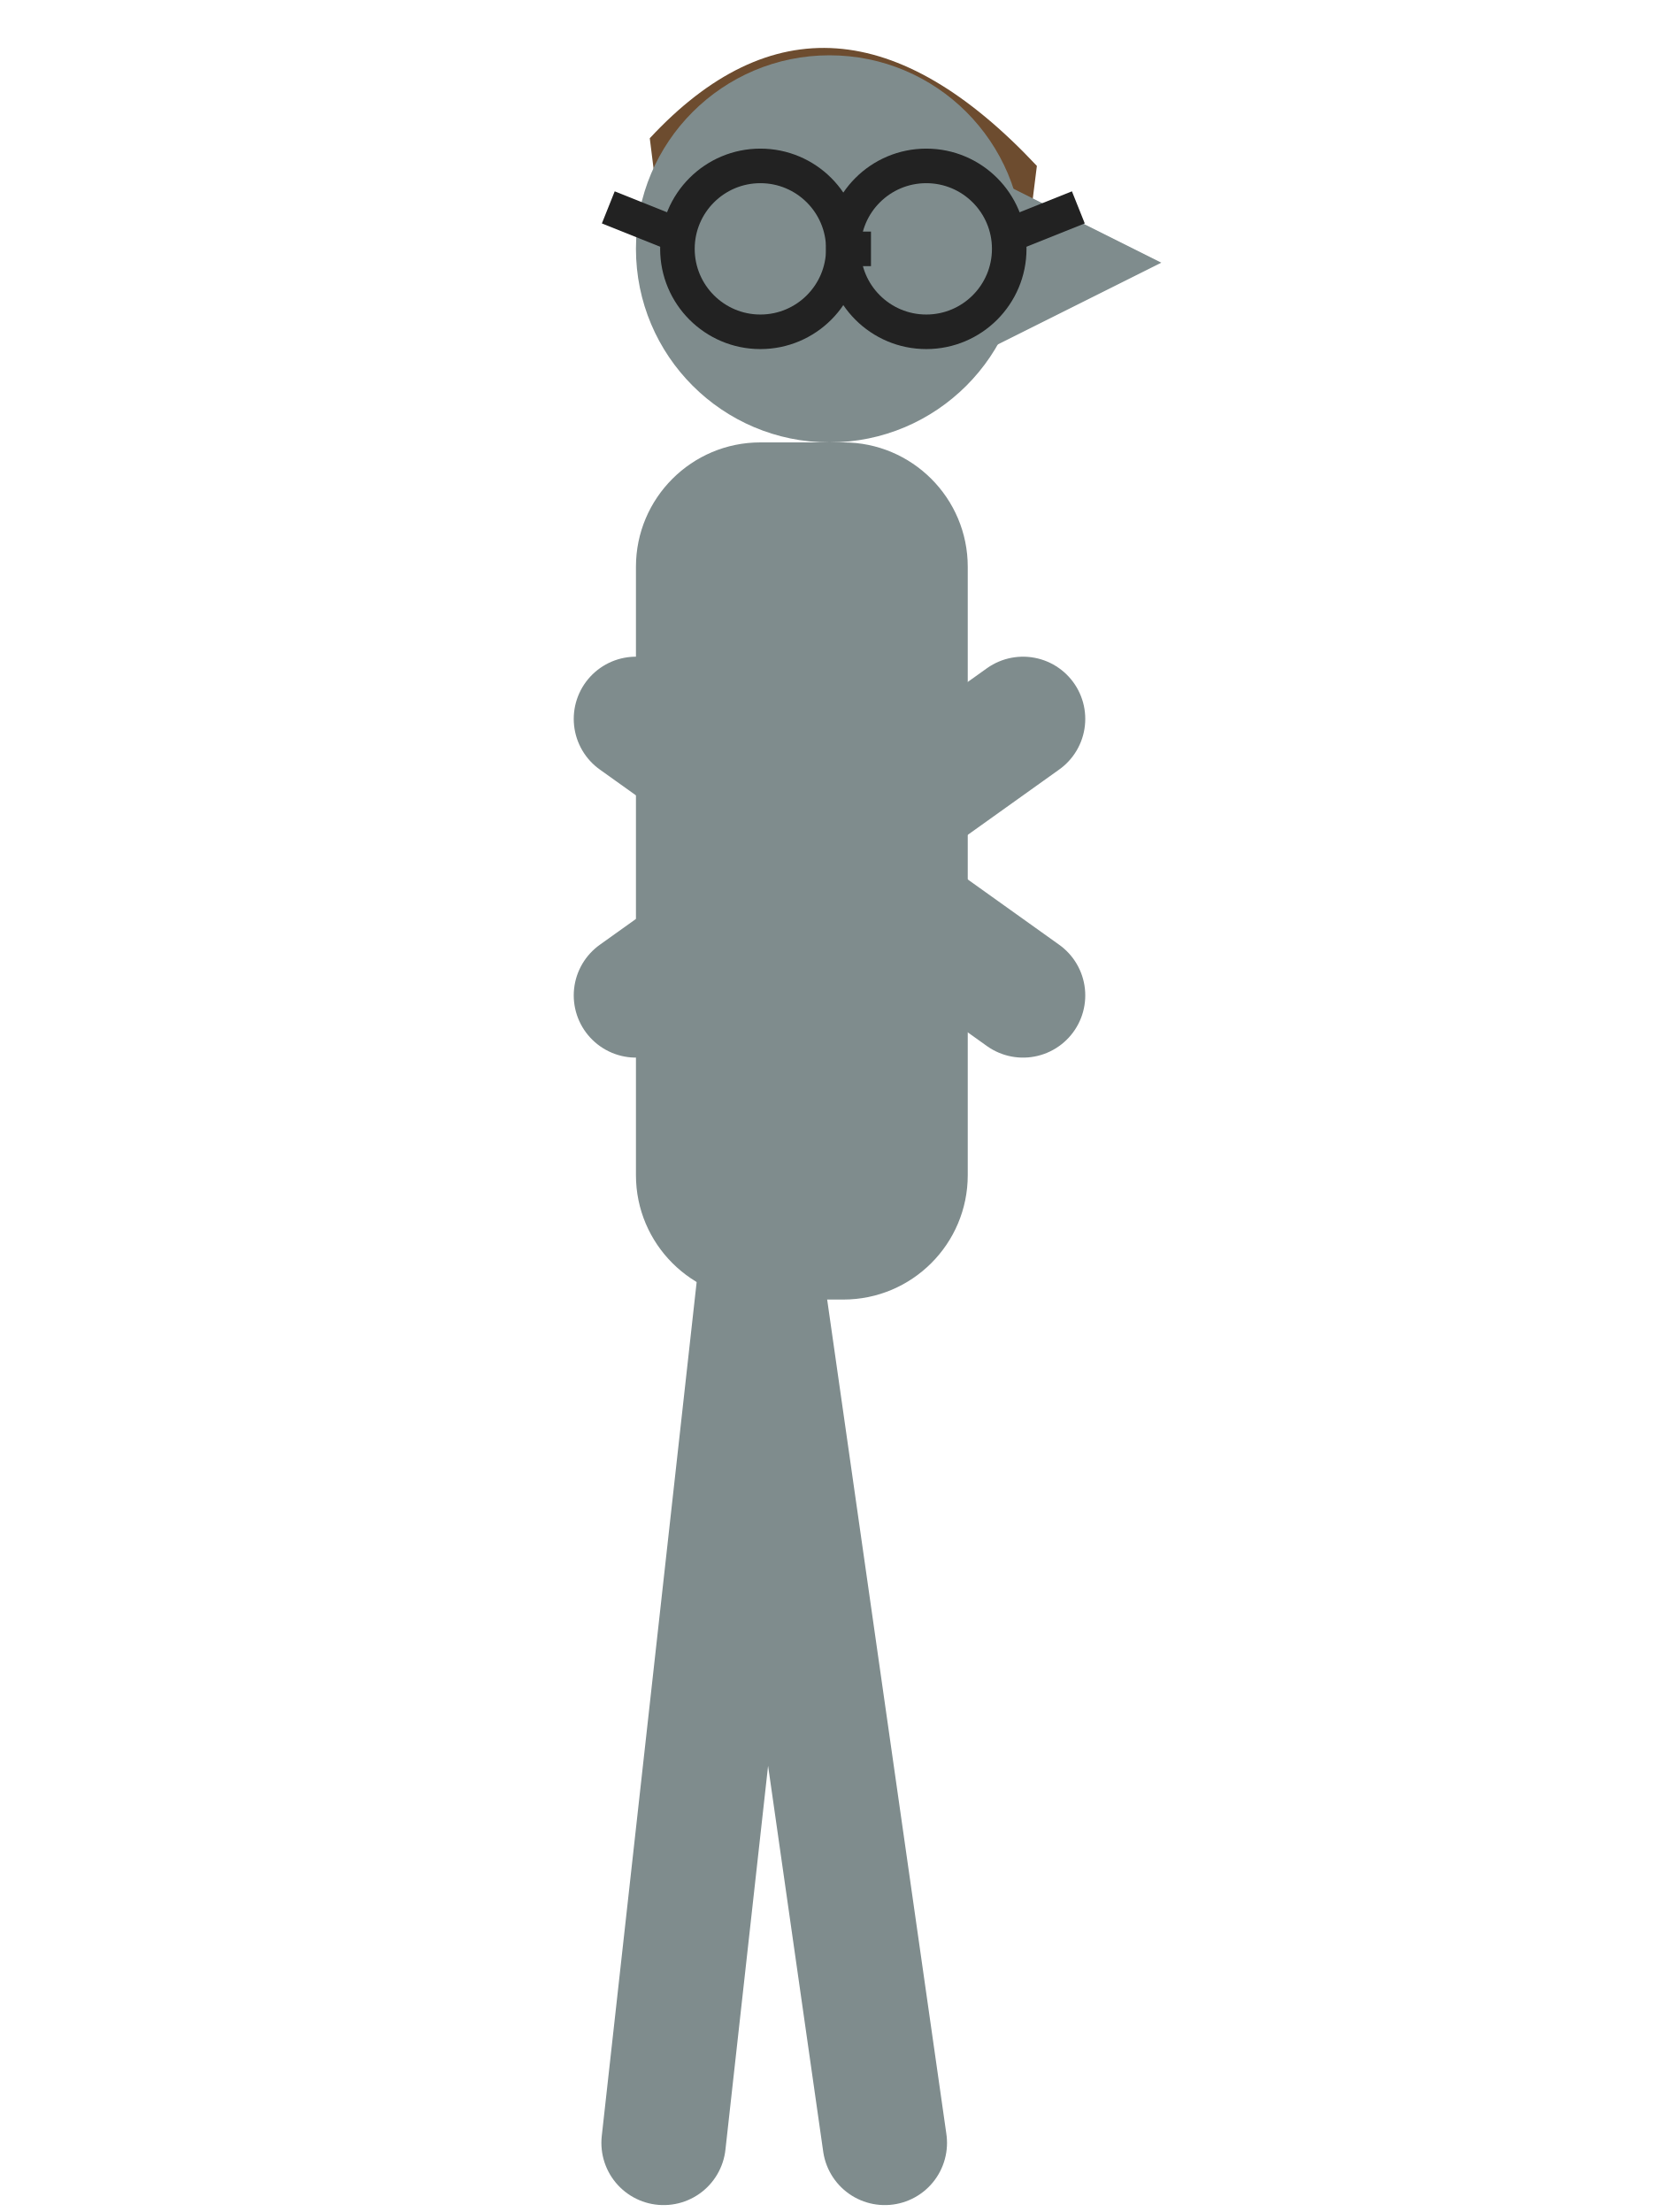
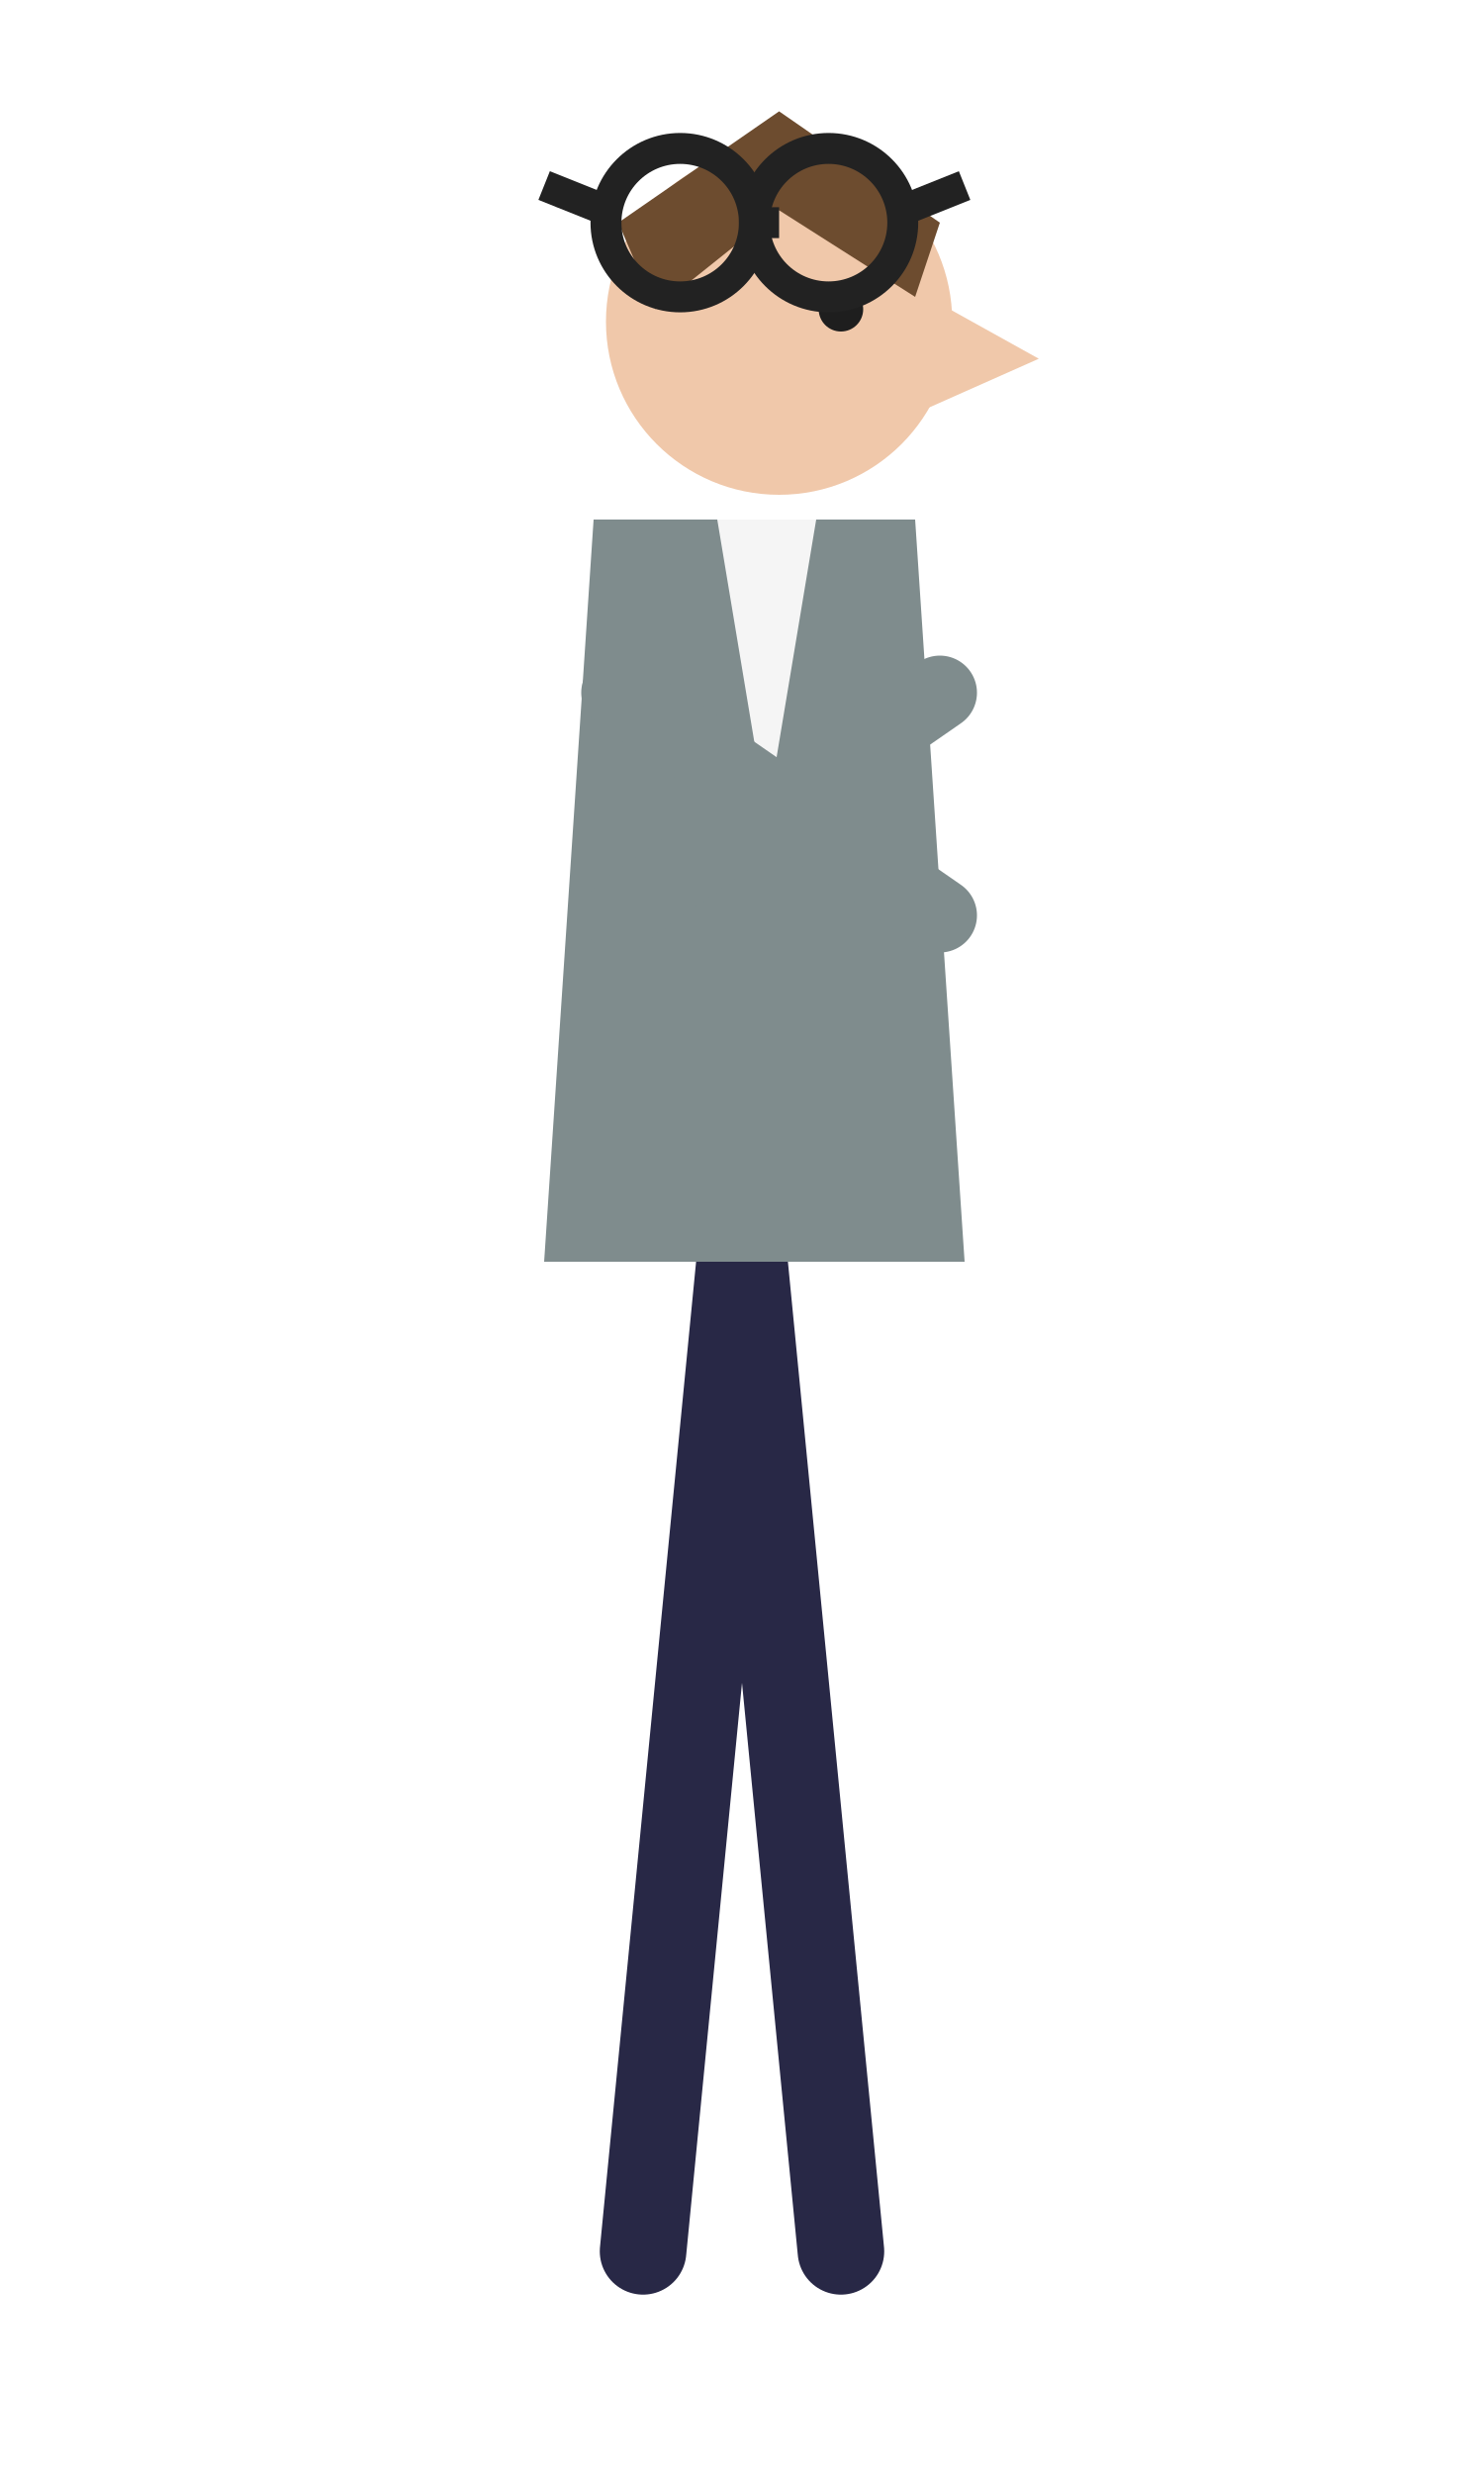
- <svg xmlns="http://www.w3.org/2000/svg" viewBox="0 0 120 160" width="120" height="160">
-   <path d="M47 10 Q60 -4 75 12 L74 20 Q60 12 48 18 Z" fill="#6d4c2f" />
-   <g stroke="#7f8c8d" stroke-width="9" stroke-linecap="round" fill="none">
-     <path d="M55 92 L64 155 M55 92 L48 155" />
-     <path d="M46 52 L74 72 M46 72 L74 52" />
+ <svg xmlns="http://www.w3.org/2000/svg" viewBox="0 0 120 200" width="120" height="200">
+   <g stroke="#282846" stroke-width="7" stroke-linecap="round" fill="none">
+     <path d="M60 100 L68 182 M60 100 L52 182" />
  </g>
-   <rect x="46" y="32" width="24" height="62" rx="9" fill="#7f8c8d" />
-   <circle cx="60" cy="18" r="14" fill="#7f8c8d" />
-   <path d="M72 13 L84 19 L72 25 Z" fill="#7f8c8d" />
+   <path d="M48 42 L74 42 L78 102 L44 102 Z" fill="#7f8c8d" />
+   <path d="M58 42 L66 42 L62 66 Z" fill="#f5f5f5" />
+   <g stroke="#7f8c8d" stroke-width="6" stroke-linecap="round" fill="none">
+     <path d="M50 56 L76 74 M50 74 L76 56" />
+   </g>
+   <circle cx="63" cy="26" r="14" fill="#f0c8aa" />
+   <path d="M75 24 L84 29 L75 33 Z" fill="#f0c8aa" />
+   <path d="M50 18 L63 9 L76 18 L74 24 L63 17 L53 25 Z" fill="#6d4c2f" />
+   <circle cx="68" cy="25" r="1.8" fill="#1e1e1e" />
  <g stroke="#222" stroke-width="2.5" fill="none">
    <circle cx="55" cy="18" r="6" />
    <circle cx="67" cy="18" r="6" />
    <path d="M61 18 L63 18 M49 17 L44 15 M73 17 L78 15" />
  </g>
</svg>
